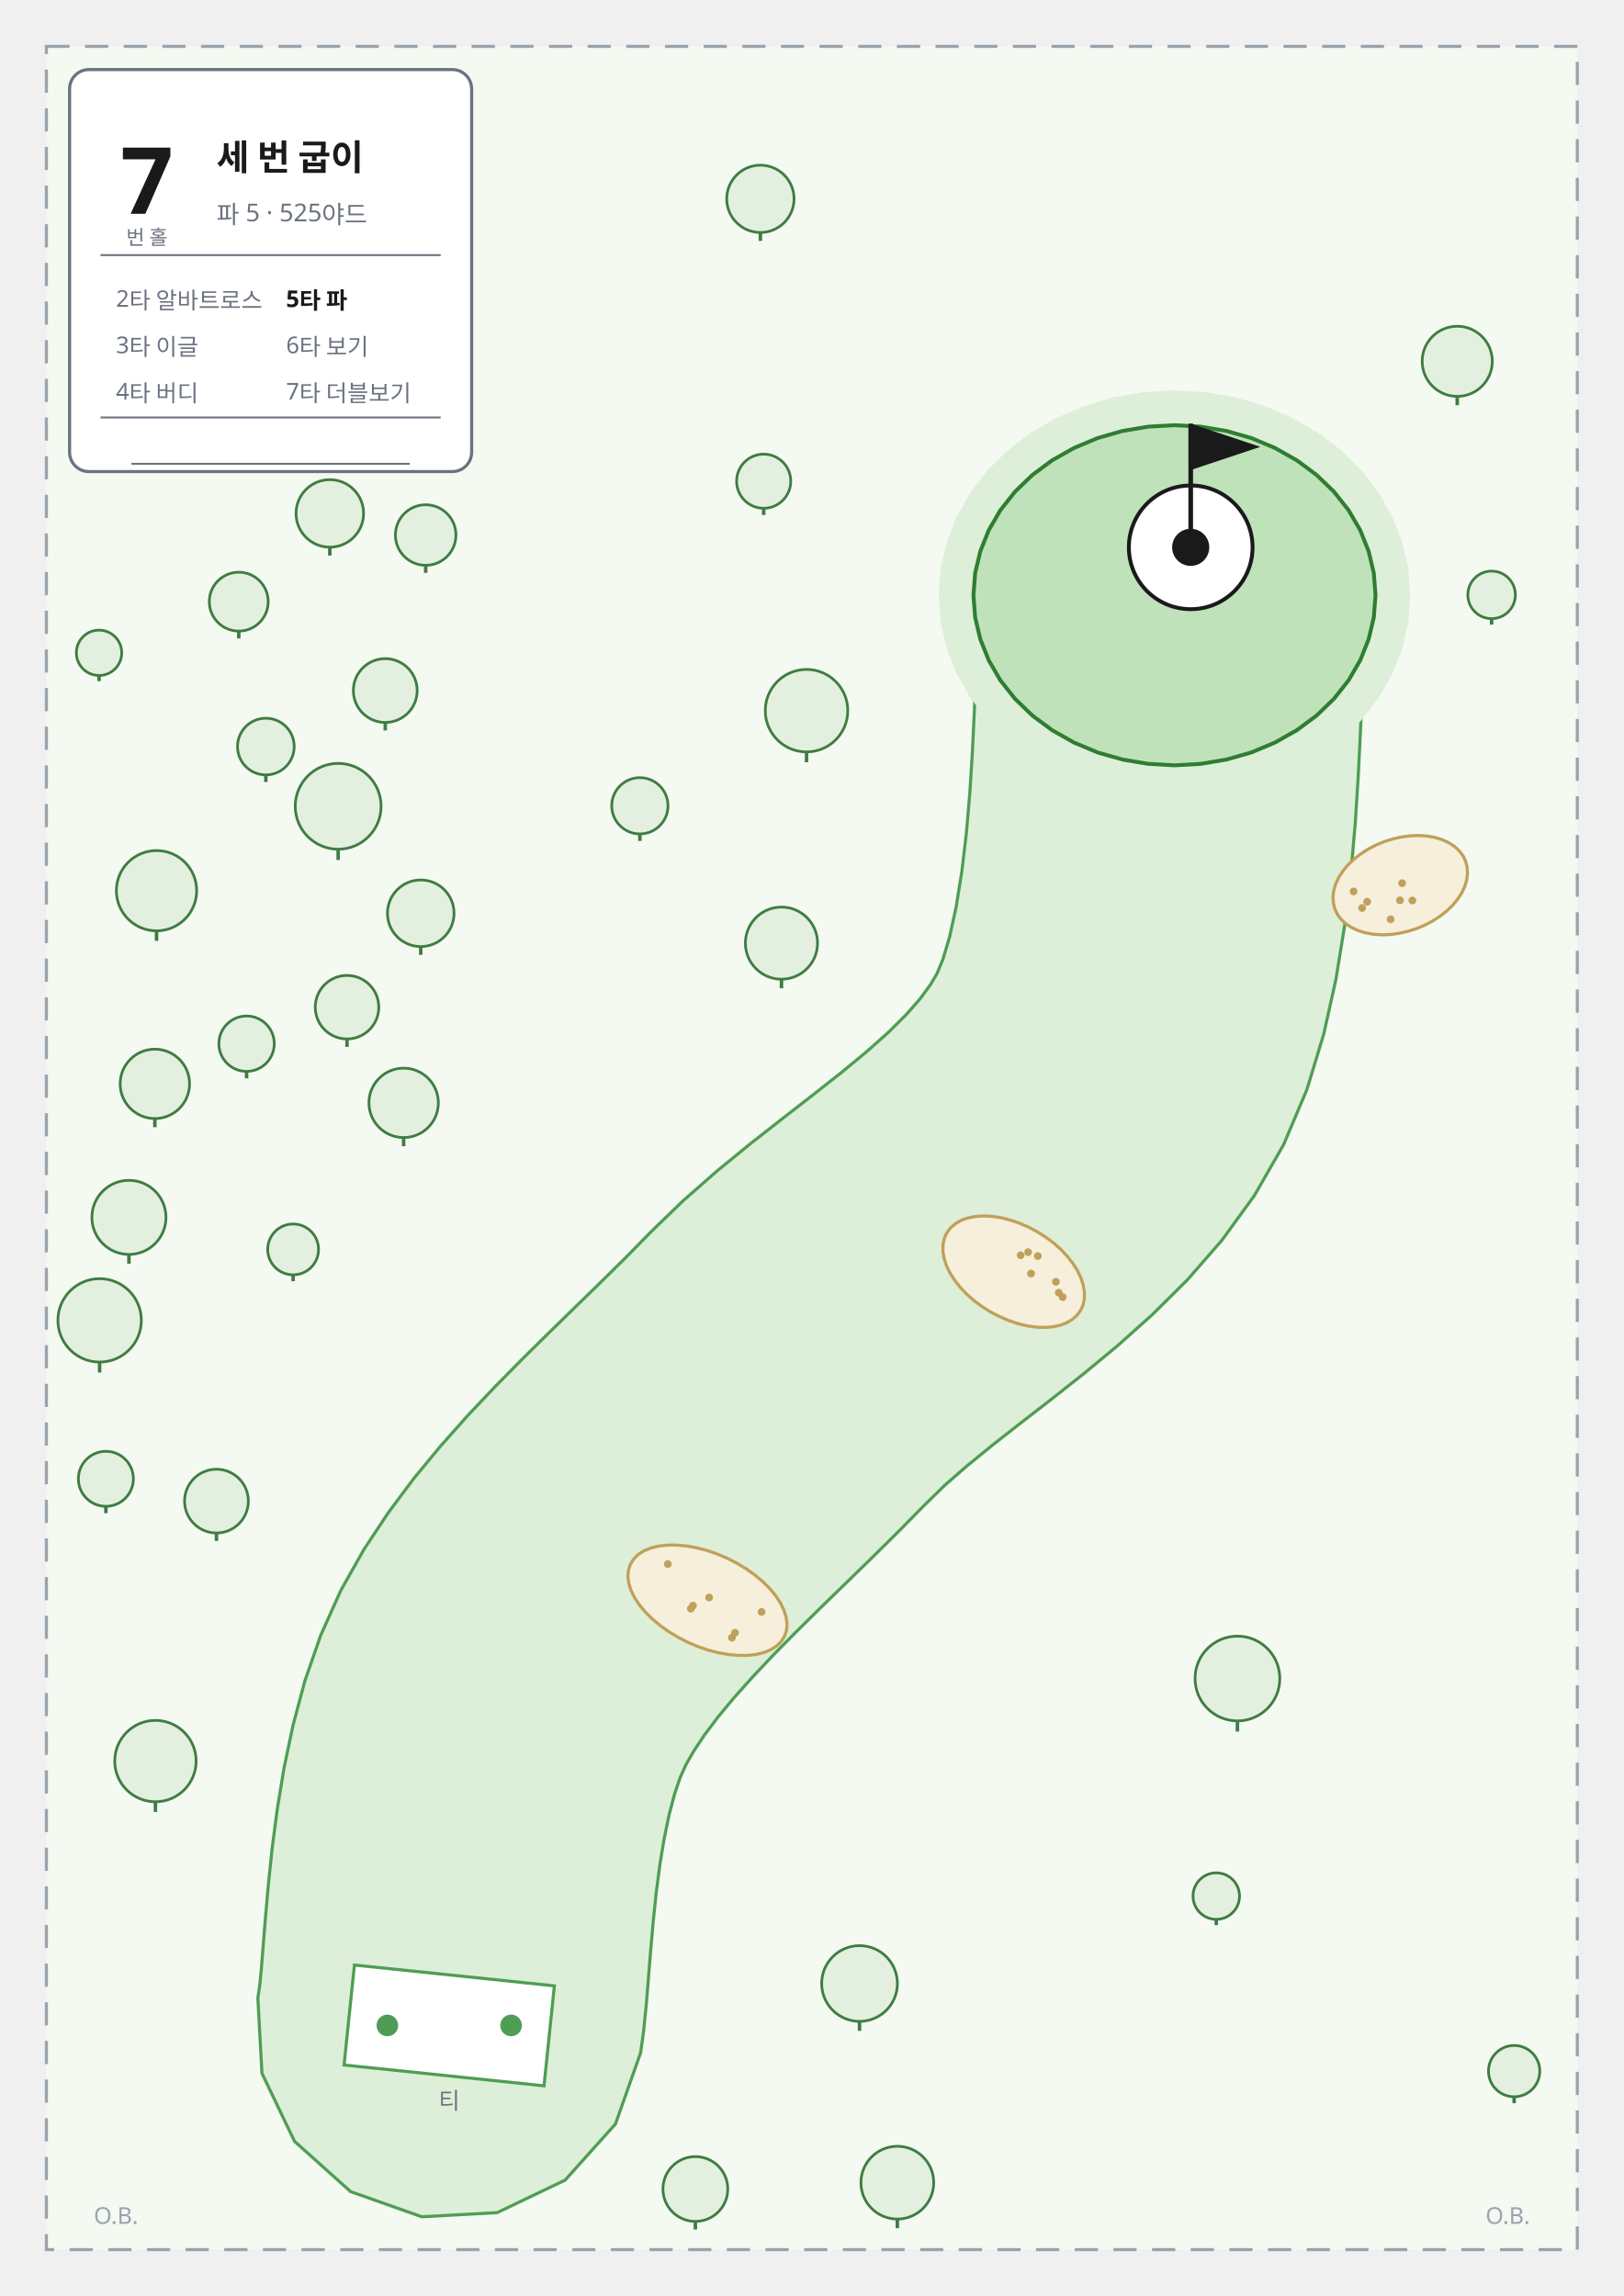
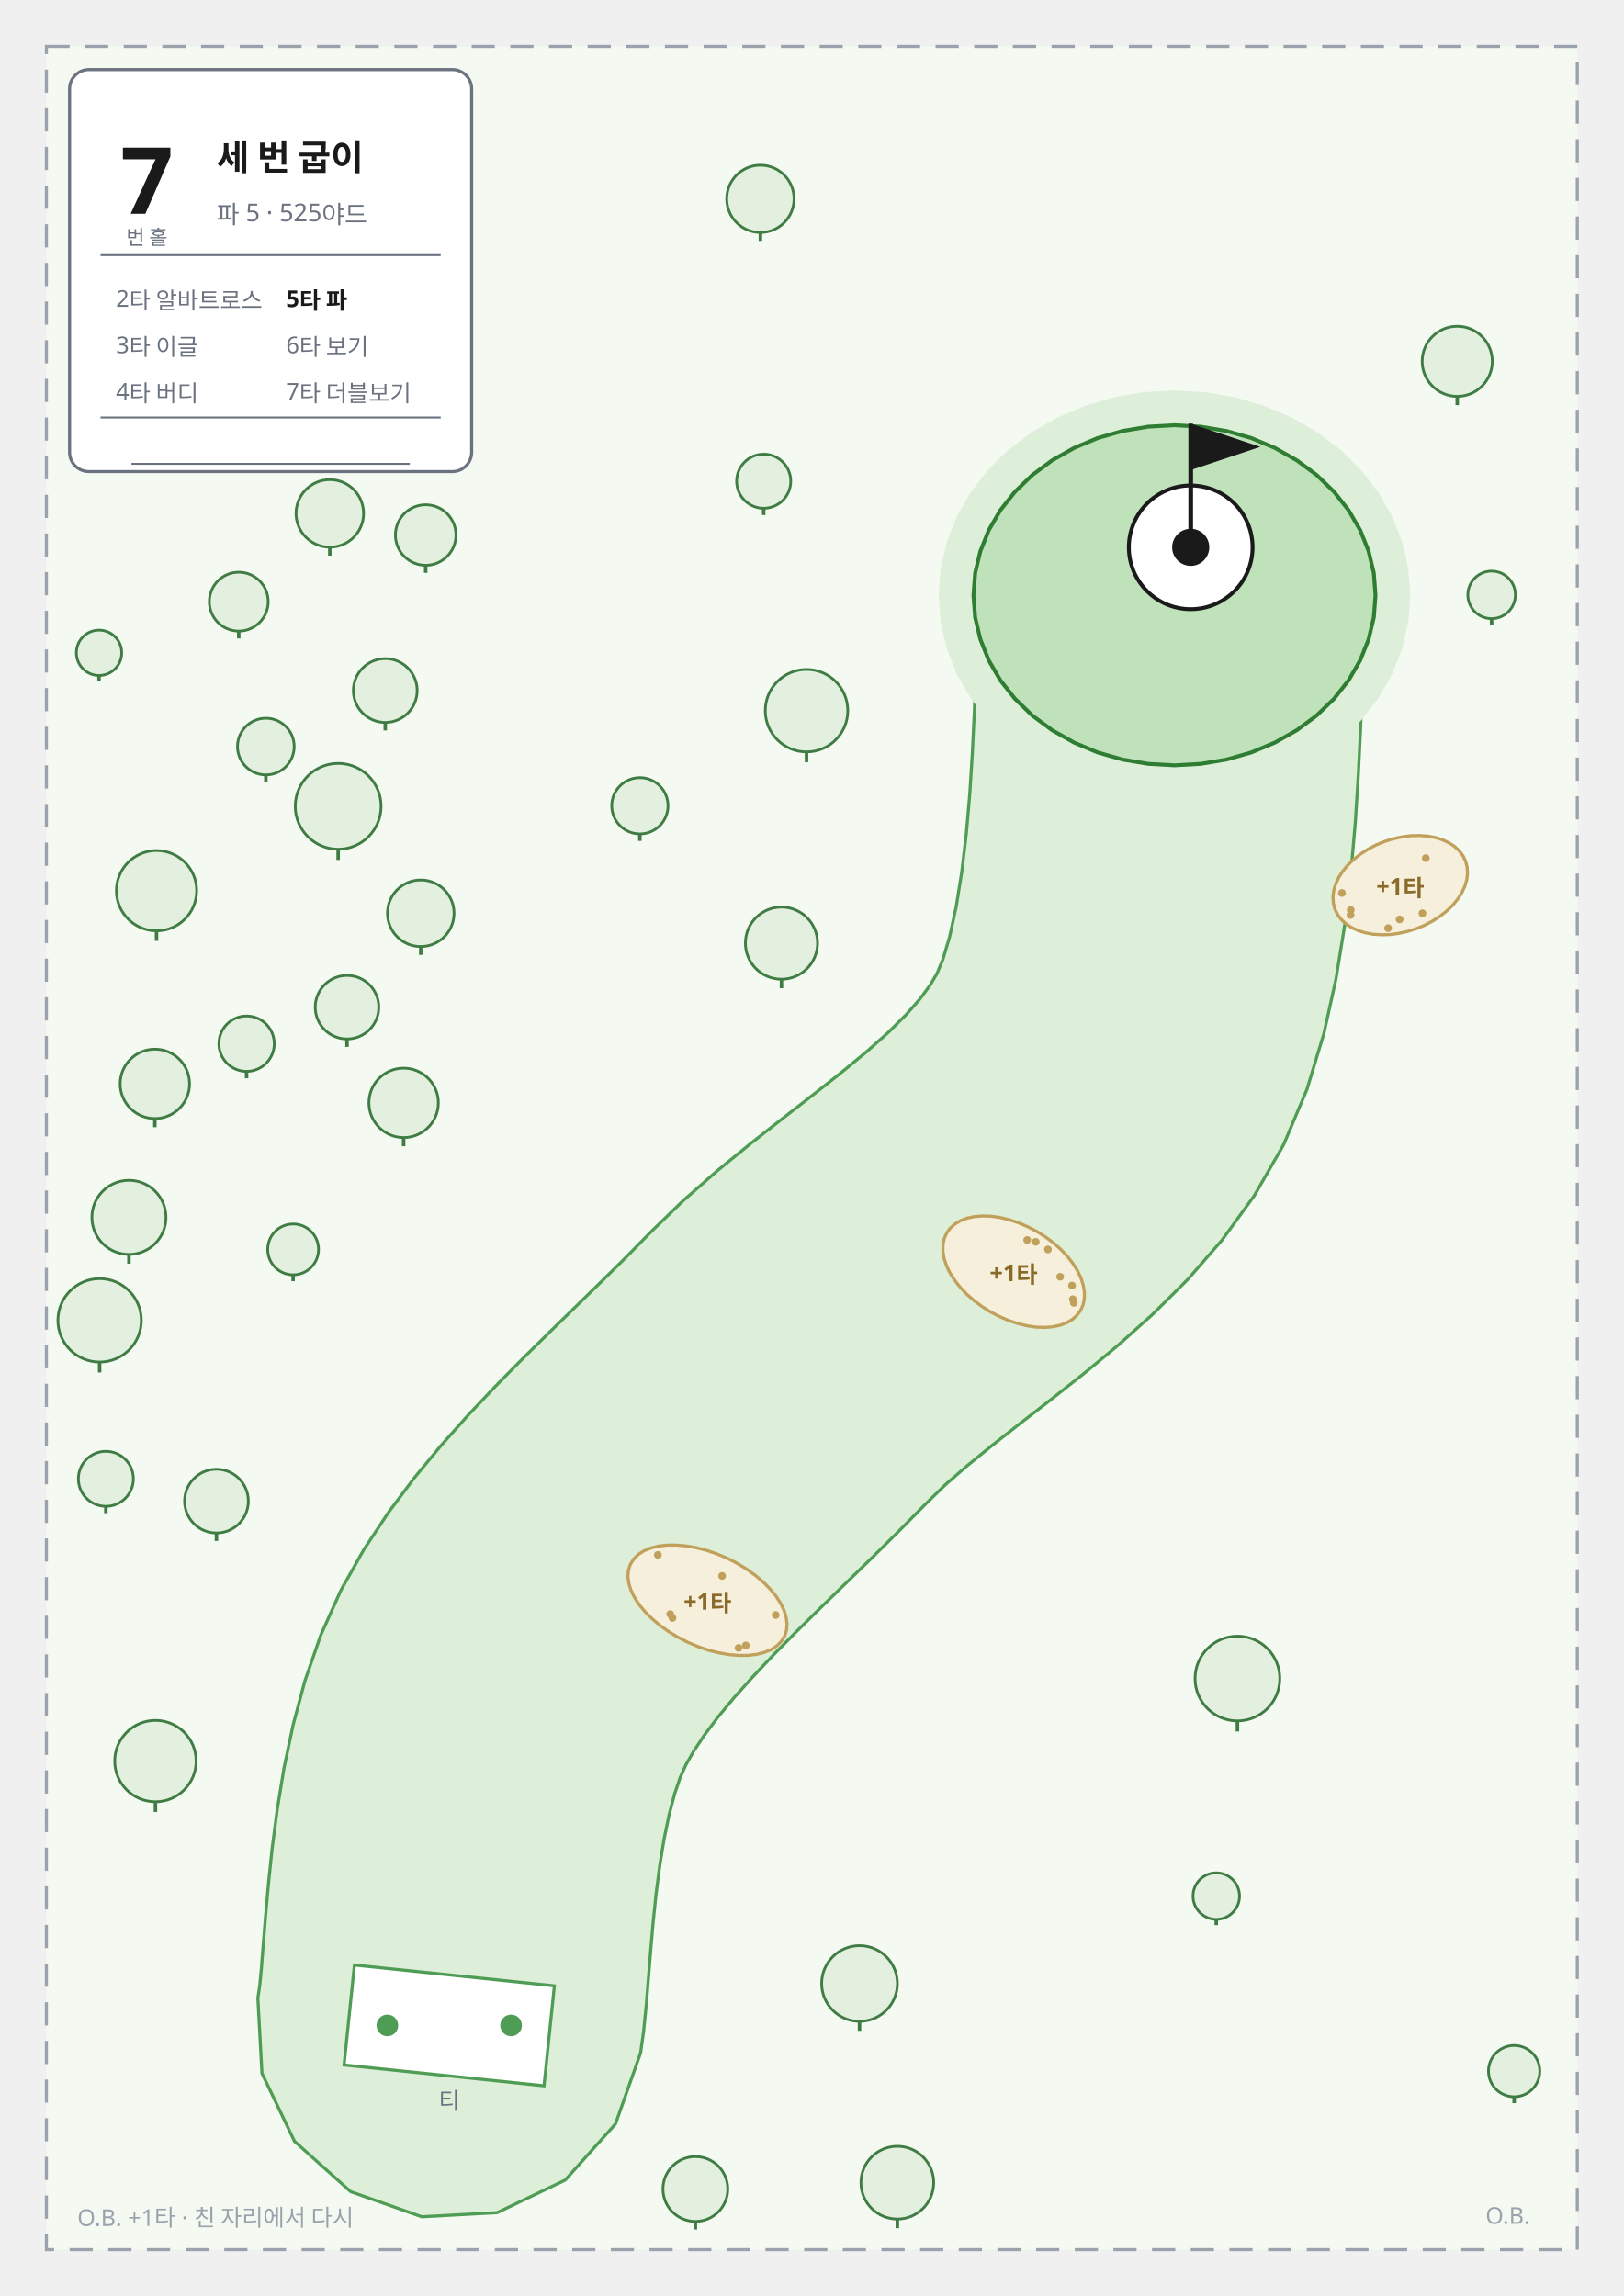
<svg xmlns="http://www.w3.org/2000/svg" width="210mm" height="297mm" viewBox="0 0 210 297" font-family="Noto Sans KR">
  <g id="pc-art" fill="#1a1a1a" stroke="none">
    <rect x="6" y="6" width="198" height="285" fill="#f4f9f1" stroke="#9aa3ad" stroke-width="0.4" stroke-dasharray="3 2" />
-     <text x="15" y="286.5" font-size="3" dominant-baseline="central" fill="#9aa3ad" text-anchor="middle">O.B.</text>
-     <text x="195" y="286.5" font-size="3" dominant-baseline="central" fill="#9aa3ad" text-anchor="middle">O.B.</text>
    <path d="M33.35 258.45 L33.59 256.86 L33.79 254.81 L34.03 251.79 L34.33 248.06 L34.71 243.78 L35.2 239.08 L35.86 234.04 L36.73 228.72 L37.9 223.17 L39.43 217.44 L41.48 211.53 L44.09 205.71 L47.08 200.41 L50.25 195.63 L53.58 191.17 L57.03 187 L60.54 183.06 L64.08 179.32 L67.61 175.74 L71.1 172.3 L74.5 168.98 L77.79 165.77 L80.94 162.66 L84.27 159.27 L88.32 155.35 L92.74 151.47 L97.06 147.94 L101.21 144.69 L105.12 141.65 L108.74 138.8 L111.99 136.12 L114.82 133.61 L117.16 131.29 L118.99 129.21 L120.32 127.4 L121.19 125.92 L121.95 124.09 L122.82 121.18 L123.66 117.32 L124.39 112.79 L124.98 107.82 L125.43 102.62 L125.76 97.36 L126.01 92.16 L126.13 89.15 L128.43 79.67 L134.17 71.79 L142.5 66.7 L152.13 65.19 L161.62 67.49 L169.5 73.23 L174.58 81.56 L176.09 91.19 L175.96 94.44 L175.68 100.16 L175.29 106.38 L174.72 112.93 L173.91 119.73 L172.78 126.68 L171.21 133.75 L169.03 140.93 L166.01 148.08 L162.23 154.66 L158.03 160.44 L153.6 165.52 L149.07 170.02 L144.57 174.05 L140.16 177.7 L135.93 181.04 L131.95 184.12 L128.29 186.99 L125.02 189.66 L122.21 192.11 L119.53 194.73 L116.34 197.97 L112.83 201.45 L109.4 204.79 L106.1 208 L102.97 211.09 L100.04 214.06 L97.36 216.9 L94.95 219.59 L92.85 222.12 L91.09 224.46 L89.69 226.57 L88.71 228.29 L87.98 229.9 L87.26 232.02 L86.54 234.73 L85.89 237.88 L85.33 241.31 L84.86 244.92 L84.48 248.59 L84.16 252.24 L83.87 255.81 L83.59 259.28 L83.24 262.76 L82.85 265.55 L79.6 274.75 L73.09 282.01 L64.29 286.22 L54.55 286.75 L45.35 283.5 L38.09 276.99 L33.88 268.19 Z" fill="#ddefd8" stroke="#4f9d54" stroke-width="0.4" />
    <path d="M182.4 77 L182.14 80.46 L181.36 83.86 L180.08 87.14 L178.31 90.25 L176.1 93.13 L173.47 95.74 L170.47 98.02 L167.15 99.95 L163.57 101.48 L159.79 102.6 L155.88 103.27 L151.9 103.5 L147.92 103.27 L144.01 102.6 L140.23 101.48 L136.65 99.95 L133.33 98.02 L130.33 95.74 L127.7 93.13 L125.49 90.25 L123.72 87.14 L122.44 83.86 L121.66 80.46 L121.4 77 L121.66 73.54 L122.44 70.14 L123.72 66.86 L125.49 63.75 L127.7 60.87 L130.33 58.26 L133.33 55.98 L136.65 54.05 L140.23 52.52 L144.01 51.4 L147.92 50.73 L151.9 50.5 L155.88 50.73 L159.79 51.4 L163.57 52.52 L167.15 54.05 L170.47 55.98 L173.47 58.26 L176.1 60.87 L178.31 63.75 L180.08 66.86 L181.36 70.14 L182.14 73.54 Z" fill="#ddefd8" stroke="none" />
    <path d="M177.9 77 L177.68 79.87 L177.01 82.69 L175.92 85.42 L174.42 88 L172.53 90.39 L170.28 92.56 L167.73 94.45 L164.9 96.05 L161.85 97.33 L158.63 98.25 L155.29 98.81 L151.9 99 L148.51 98.81 L145.17 98.25 L141.95 97.33 L138.9 96.05 L136.07 94.45 L133.52 92.56 L131.27 90.39 L129.38 88 L127.88 85.42 L126.79 82.69 L126.12 79.87 L125.9 77 L126.12 74.13 L126.79 71.31 L127.88 68.58 L129.38 66 L131.27 63.61 L133.52 61.44 L136.07 59.55 L138.9 57.95 L141.95 56.67 L145.17 55.75 L148.51 55.19 L151.9 55 L155.29 55.19 L158.63 55.75 L161.85 56.67 L164.9 57.95 L167.73 59.55 L170.28 61.44 L172.53 63.61 L174.42 66 L175.92 68.58 L177.01 71.31 L177.68 74.13 Z" fill="#bfe2bb" stroke="#2f7d32" stroke-width="0.5" />
    <path d="M101.47 211.65 L101.05 212.32 L100.47 212.9 L99.74 213.38 L98.87 213.74 L97.87 214 L96.76 214.13 L95.56 214.14 L94.29 214.03 L92.97 213.8 L91.63 213.46 L90.29 213 L88.96 212.44 L87.68 211.78 L86.47 211.05 L85.34 210.24 L84.32 209.38 L83.42 208.48 L82.66 207.56 L82.05 206.62 L81.6 205.69 L81.32 204.79 L81.21 203.92 L81.28 203.1 L81.53 202.35 L81.95 201.68 L82.53 201.1 L83.26 200.62 L84.13 200.26 L85.13 200 L86.24 199.87 L87.44 199.86 L88.71 199.97 L90.03 200.2 L91.37 200.54 L92.71 201 L94.04 201.56 L95.32 202.22 L96.53 202.95 L97.66 203.76 L98.68 204.62 L99.58 205.52 L100.34 206.44 L100.95 207.38 L101.4 208.31 L101.68 209.21 L101.79 210.08 L101.72 210.9 Z" fill="#f6efdb" stroke="#c0a05a" stroke-width="0.4" />
-     <circle cx="86.374" cy="202.32" r="0.5" fill="#c0a05a" stroke="none" />
-     <circle cx="89.624" cy="207.699" r="0.5" fill="#c0a05a" stroke="none" />
-     <circle cx="95.068" cy="211.205" r="0.5" fill="#c0a05a" stroke="none" />
-     <circle cx="91.715" cy="206.643" r="0.5" fill="#c0a05a" stroke="none" />
-     <circle cx="98.499" cy="208.516" r="0.5" fill="#c0a05a" stroke="none" />
-     <circle cx="89.353" cy="208.084" r="0.5" fill="#c0a05a" stroke="none" />
-     <circle cx="94.663" cy="211.847" r="0.5" fill="#c0a05a" stroke="none" />
+     <circle cx="85.083" cy="201.141" r="0.5" fill="#c0a05a" stroke="none" />
+     <circle cx="86.686" cy="208.794" r="0.5" fill="#c0a05a" stroke="none" />
+     <circle cx="96.461" cy="212.846" r="0.5" fill="#c0a05a" stroke="none" />
+     <circle cx="93.39" cy="203.858" r="0.5" fill="#c0a05a" stroke="none" />
+     <circle cx="100.32" cy="208.911" r="0.5" fill="#c0a05a" stroke="none" />
+     <circle cx="86.973" cy="209.286" r="0.5" fill="#c0a05a" stroke="none" />
+     <circle cx="95.526" cy="213.168" r="0.5" fill="#c0a05a" stroke="none" />
+     <text x="91.5" y="207" font-size="3" dominant-baseline="central" fill="#8a6a28" text-anchor="middle" font-weight="bold">+1타</text>
    <path d="M139.76 169.5 L139.29 170.14 L138.69 170.67 L137.95 171.11 L137.1 171.43 L136.14 171.63 L135.1 171.71 L133.99 171.67 L132.83 171.5 L131.64 171.21 L130.44 170.81 L129.26 170.3 L128.1 169.7 L127 169 L125.96 168.23 L125.01 167.39 L124.17 166.5 L123.45 165.58 L122.85 164.64 L122.4 163.7 L122.1 162.77 L121.95 161.87 L121.96 161.02 L122.12 160.22 L122.44 159.5 L122.91 158.86 L123.51 158.33 L124.25 157.89 L125.1 157.57 L126.06 157.37 L127.1 157.29 L128.21 157.33 L129.37 157.5 L130.56 157.79 L131.76 158.19 L132.94 158.7 L134.1 159.3 L135.2 160 L136.24 160.77 L137.19 161.61 L138.03 162.5 L138.75 163.42 L139.35 164.36 L139.8 165.3 L140.1 166.23 L140.25 167.13 L140.24 167.98 L140.08 168.78 Z" fill="#f6efdb" stroke="#c0a05a" stroke-width="0.4" />
-     <circle cx="133.348" cy="164.745" r="0.5" fill="#c0a05a" stroke="none" />
-     <circle cx="132.005" cy="162.38" r="0.5" fill="#c0a05a" stroke="none" />
-     <circle cx="136.94" cy="167.217" r="0.5" fill="#c0a05a" stroke="none" />
-     <circle cx="136.565" cy="165.803" r="0.5" fill="#c0a05a" stroke="none" />
-     <circle cx="132.97" cy="161.972" r="0.5" fill="#c0a05a" stroke="none" />
-     <circle cx="134.226" cy="162.474" r="0.5" fill="#c0a05a" stroke="none" />
-     <circle cx="137.443" cy="167.784" r="0.5" fill="#c0a05a" stroke="none" />
+     <circle cx="137.115" cy="165.156" r="0.5" fill="#c0a05a" stroke="none" />
+     <circle cx="132.85" cy="160.401" r="0.5" fill="#c0a05a" stroke="none" />
+     <circle cx="138.756" cy="168.063" r="0.5" fill="#c0a05a" stroke="none" />
+     <circle cx="138.65" cy="166.3" r="0.5" fill="#c0a05a" stroke="none" />
+     <circle cx="133.957" cy="160.637" r="0.5" fill="#c0a05a" stroke="none" />
+     <circle cx="135.537" cy="161.624" r="0.5" fill="#c0a05a" stroke="none" />
+     <circle cx="138.884" cy="168.53" r="0.5" fill="#c0a05a" stroke="none" />
+     <text x="131.1" y="164.5" font-size="3" dominant-baseline="central" fill="#8a6a28" text-anchor="middle" font-weight="bold">+1타</text>
    <path d="M189.56 111.42 L189.75 112.18 L189.8 112.99 L189.7 113.81 L189.45 114.65 L189.06 115.49 L188.53 116.31 L187.88 117.1 L187.11 117.84 L186.23 118.53 L185.27 119.15 L184.24 119.69 L183.15 120.14 L182.03 120.49 L180.89 120.74 L179.76 120.89 L178.65 120.92 L177.58 120.85 L176.57 120.66 L175.64 120.37 L174.8 119.98 L174.07 119.5 L173.46 118.93 L172.98 118.29 L172.64 117.58 L172.45 116.82 L172.4 116.01 L172.5 115.19 L172.75 114.35 L173.14 113.51 L173.67 112.69 L174.32 111.9 L175.09 111.16 L175.97 110.47 L176.93 109.85 L177.96 109.31 L179.05 108.86 L180.17 108.51 L181.31 108.26 L182.44 108.11 L183.55 108.08 L184.62 108.15 L185.63 108.34 L186.56 108.63 L187.4 109.02 L188.13 109.5 L188.74 110.07 L189.22 110.71 Z" fill="#f6efdb" stroke="#c0a05a" stroke-width="0.4" />
-     <circle cx="182.668" cy="116.485" r="0.5" fill="#c0a05a" stroke="none" />
-     <circle cx="176.823" cy="116.647" r="0.5" fill="#c0a05a" stroke="none" />
-     <circle cx="176.178" cy="117.453" r="0.5" fill="#c0a05a" stroke="none" />
-     <circle cx="181.063" cy="116.461" r="0.5" fill="#c0a05a" stroke="none" />
-     <circle cx="181.342" cy="114.244" r="0.5" fill="#c0a05a" stroke="none" />
-     <circle cx="179.852" cy="118.919" r="0.5" fill="#c0a05a" stroke="none" />
-     <circle cx="175.068" cy="115.309" r="0.5" fill="#c0a05a" stroke="none" />
+     <circle cx="183.973" cy="118.136" r="0.5" fill="#c0a05a" stroke="none" />
+     <circle cx="174.691" cy="117.716" r="0.5" fill="#c0a05a" stroke="none" />
+     <circle cx="174.671" cy="118.357" r="0.5" fill="#c0a05a" stroke="none" />
+     <circle cx="181.017" cy="118.929" r="0.5" fill="#c0a05a" stroke="none" />
+     <circle cx="184.406" cy="111.001" r="0.5" fill="#c0a05a" stroke="none" />
+     <circle cx="179.529" cy="120.062" r="0.5" fill="#c0a05a" stroke="none" />
+     <circle cx="173.555" cy="115.512" r="0.5" fill="#c0a05a" stroke="none" />
+     <text x="181.1" y="114.5" font-size="3" dominant-baseline="central" fill="#8a6a28" text-anchor="middle" font-weight="bold">+1타</text>
    <line x1="20.245" y1="118.072" x2="20.245" y2="121.706" stroke="#3f7c43" stroke-width="0.45" />
    <circle cx="20.245" cy="115.217" r="5.192" fill="#e4f0df" stroke="#3f7c43" stroke-width="0.35" />
    <line x1="52.204" y1="145.13" x2="52.204" y2="148.271" stroke="#3f7c43" stroke-width="0.45" />
    <circle cx="52.204" cy="142.661" r="4.488" fill="#e4f0df" stroke="#3f7c43" stroke-width="0.35" />
    <line x1="49.827" y1="91.595" x2="49.827" y2="94.484" stroke="#3f7c43" stroke-width="0.45" />
    <circle cx="49.827" cy="89.326" r="4.127" fill="#e4f0df" stroke="#3f7c43" stroke-width="0.35" />
    <line x1="12.885" y1="173.763" x2="12.885" y2="177.539" stroke="#3f7c43" stroke-width="0.45" />
    <circle cx="12.885" cy="170.796" r="5.394" fill="#e4f0df" stroke="#3f7c43" stroke-width="0.35" />
    <line x1="44.881" y1="132.546" x2="44.881" y2="135.421" stroke="#3f7c43" stroke-width="0.45" />
    <circle cx="44.881" cy="130.287" r="4.108" fill="#e4f0df" stroke="#3f7c43" stroke-width="0.35" />
    <line x1="37.911" y1="163.426" x2="37.911" y2="165.727" stroke="#3f7c43" stroke-width="0.45" />
    <circle cx="37.911" cy="161.618" r="3.287" fill="#e4f0df" stroke="#3f7c43" stroke-width="0.35" />
    <line x1="34.383" y1="98.588" x2="34.383" y2="101.154" stroke="#3f7c43" stroke-width="0.45" />
    <circle cx="34.383" cy="96.572" r="3.665" fill="#e4f0df" stroke="#3f7c43" stroke-width="0.35" />
    <line x1="20.03" y1="142.67" x2="20.03" y2="145.811" stroke="#3f7c43" stroke-width="0.45" />
    <circle cx="20.03" cy="140.202" r="4.487" fill="#e4f0df" stroke="#3f7c43" stroke-width="0.35" />
    <line x1="42.656" y1="68.814" x2="42.656" y2="71.871" stroke="#3f7c43" stroke-width="0.45" />
    <circle cx="42.656" cy="66.413" r="4.367" fill="#e4f0df" stroke="#3f7c43" stroke-width="0.35" />
    <line x1="27.995" y1="196.444" x2="27.995" y2="199.331" stroke="#3f7c43" stroke-width="0.45" />
    <circle cx="27.995" cy="194.176" r="4.124" fill="#e4f0df" stroke="#3f7c43" stroke-width="0.35" />
    <line x1="30.879" y1="79.922" x2="30.879" y2="82.588" stroke="#3f7c43" stroke-width="0.45" />
    <circle cx="30.879" cy="77.828" r="3.808" fill="#e4f0df" stroke="#3f7c43" stroke-width="0.35" />
    <line x1="54.417" y1="120.505" x2="54.417" y2="123.519" stroke="#3f7c43" stroke-width="0.45" />
    <circle cx="54.417" cy="118.136" r="4.306" fill="#e4f0df" stroke="#3f7c43" stroke-width="0.35" />
    <line x1="43.736" y1="107.353" x2="43.736" y2="111.238" stroke="#3f7c43" stroke-width="0.45" />
    <circle cx="43.736" cy="104.3" r="5.55" fill="#e4f0df" stroke="#3f7c43" stroke-width="0.35" />
    <line x1="16.676" y1="160.108" x2="16.676" y2="163.462" stroke="#3f7c43" stroke-width="0.45" />
    <circle cx="16.676" cy="157.474" r="4.791" fill="#e4f0df" stroke="#3f7c43" stroke-width="0.35" />
    <line x1="55.055" y1="71.363" x2="55.055" y2="74.103" stroke="#3f7c43" stroke-width="0.45" />
    <circle cx="55.055" cy="69.209" r="3.915" fill="#e4f0df" stroke="#3f7c43" stroke-width="0.35" />
    <line x1="12.809" y1="86.057" x2="12.809" y2="88.11" stroke="#3f7c43" stroke-width="0.45" />
    <circle cx="12.809" cy="84.444" r="2.932" fill="#e4f0df" stroke="#3f7c43" stroke-width="0.35" />
    <line x1="31.89" y1="136.977" x2="31.89" y2="139.484" stroke="#3f7c43" stroke-width="0.45" />
    <circle cx="31.89" cy="135.008" r="3.581" fill="#e4f0df" stroke="#3f7c43" stroke-width="0.35" />
    <line x1="13.693" y1="193.249" x2="13.693" y2="195.738" stroke="#3f7c43" stroke-width="0.45" />
    <circle cx="13.693" cy="191.293" r="3.556" fill="#e4f0df" stroke="#3f7c43" stroke-width="0.35" />
    <line x1="104.312" y1="94.864" x2="104.312" y2="98.597" stroke="#3f7c43" stroke-width="0.45" />
    <circle cx="104.312" cy="91.93" r="5.334" fill="#e4f0df" stroke="#3f7c43" stroke-width="0.35" />
    <line x1="111.166" y1="259.27" x2="111.166" y2="262.698" stroke="#3f7c43" stroke-width="0.45" />
    <circle cx="111.166" cy="256.577" r="4.897" fill="#e4f0df" stroke="#3f7c43" stroke-width="0.35" />
    <line x1="98.344" y1="28.115" x2="98.344" y2="31.162" stroke="#3f7c43" stroke-width="0.45" />
    <circle cx="98.344" cy="25.721" r="4.353" fill="#e4f0df" stroke="#3f7c43" stroke-width="0.35" />
    <line x1="157.305" y1="246.924" x2="157.305" y2="249.028" stroke="#3f7c43" stroke-width="0.45" />
    <circle cx="157.305" cy="245.27" r="3.007" fill="#e4f0df" stroke="#3f7c43" stroke-width="0.35" />
    <line x1="188.47" y1="49.232" x2="188.47" y2="52.406" stroke="#3f7c43" stroke-width="0.45" />
    <circle cx="188.47" cy="46.738" r="4.534" fill="#e4f0df" stroke="#3f7c43" stroke-width="0.35" />
    <line x1="89.935" y1="285.466" x2="89.935" y2="288.401" stroke="#3f7c43" stroke-width="0.45" />
    <circle cx="89.935" cy="283.16" r="4.192" fill="#e4f0df" stroke="#3f7c43" stroke-width="0.35" />
    <line x1="195.831" y1="269.734" x2="195.831" y2="272.056" stroke="#3f7c43" stroke-width="0.45" />
    <circle cx="195.831" cy="267.91" r="3.317" fill="#e4f0df" stroke="#3f7c43" stroke-width="0.35" />
    <line x1="20.103" y1="230.7" x2="20.103" y2="234.384" stroke="#3f7c43" stroke-width="0.45" />
    <circle cx="20.103" cy="227.805" r="5.263" fill="#e4f0df" stroke="#3f7c43" stroke-width="0.35" />
    <line x1="101.07" y1="124.567" x2="101.07" y2="127.832" stroke="#3f7c43" stroke-width="0.45" />
    <circle cx="101.07" cy="122.001" r="4.665" fill="#e4f0df" stroke="#3f7c43" stroke-width="0.35" />
    <line x1="160.043" y1="220.142" x2="160.043" y2="223.979" stroke="#3f7c43" stroke-width="0.45" />
    <circle cx="160.043" cy="217.127" r="5.481" fill="#e4f0df" stroke="#3f7c43" stroke-width="0.35" />
    <line x1="116.055" y1="284.929" x2="116.055" y2="288.224" stroke="#3f7c43" stroke-width="0.45" />
    <circle cx="116.055" cy="282.34" r="4.707" fill="#e4f0df" stroke="#3f7c43" stroke-width="0.35" />
    <line x1="98.77" y1="64.173" x2="98.77" y2="66.623" stroke="#3f7c43" stroke-width="0.45" />
    <circle cx="98.77" cy="62.247" r="3.5" fill="#e4f0df" stroke="#3f7c43" stroke-width="0.35" />
    <line x1="192.916" y1="78.642" x2="192.916" y2="80.793" stroke="#3f7c43" stroke-width="0.45" />
    <circle cx="192.916" cy="76.951" r="3.074" fill="#e4f0df" stroke="#3f7c43" stroke-width="0.35" />
    <line x1="82.757" y1="106.234" x2="82.757" y2="108.78" stroke="#3f7c43" stroke-width="0.45" />
    <circle cx="82.757" cy="104.233" r="3.638" fill="#e4f0df" stroke="#3f7c43" stroke-width="0.35" />
+     <text x="10" y="286.5" font-size="3" dominant-baseline="central" fill="#9aa3ad" text-anchor="start">O.B. +1타 · 친 자리에서 다시</text>
+     <text x="195" y="286.5" font-size="3" dominant-baseline="central" fill="#9aa3ad" text-anchor="middle">O.B.</text>
    <path d="M44.5 267.12 L45.84 254.19 L71.7 256.88 L70.36 269.81 Z" fill="#ffffff" stroke="#4f9d54" stroke-width="0.4" />
    <circle cx="50.1" cy="262" r="1.4" fill="#4f9d54" stroke="none" />
    <circle cx="66.1" cy="262" r="1.4" fill="#4f9d54" stroke="none" />
    <text x="58.1" y="271.5" font-size="3" dominant-baseline="central" fill="#6b7280" text-anchor="middle">티</text>
    <circle cx="154" cy="70.8" r="8" fill="#ffffff" stroke="#1a1a1a" stroke-width="0.5" />
    <circle cx="154" cy="70.8" r="2.4" fill="#1a1a1a" stroke="none" />
    <line x1="154" y1="70.8" x2="154" y2="54.8" stroke="#1a1a1a" stroke-width="0.6" />
    <path d="M154 54.8 L163 57.8 L154 60.8 Z" fill="#1a1a1a" stroke="none" />
    <rect x="9" y="9" width="52" height="52" fill="#ffffff" stroke="#6b7280" stroke-width="0.4" rx="2.5" />
    <text x="19" y="23" font-size="12" dominant-baseline="central" text-anchor="middle" font-weight="bold">7</text>
    <text x="19" y="30.5" font-size="2.6" dominant-baseline="central" fill="#6b7280" text-anchor="middle">번 홀</text>
    <text x="28" y="20" font-size="4.6" dominant-baseline="central" text-anchor="start" font-weight="bold">세 번 굽이</text>
    <text x="28" y="27.5" font-size="3.2" dominant-baseline="central" fill="#6b7280" text-anchor="start">파 5 · 525야드</text>
    <line x1="13" y1="33" x2="57" y2="33" stroke="#6b7280" stroke-width="0.25" />
    <line x1="13" y1="54" x2="57" y2="54" stroke="#6b7280" stroke-width="0.25" />
    <text x="15" y="38.5" font-size="3" dominant-baseline="central" text-anchor="start" fill="#6b7280">2타 알바트로스</text>
    <text x="15" y="44.5" font-size="3" dominant-baseline="central" text-anchor="start" fill="#6b7280">3타 이글</text>
    <text x="15" y="50.5" font-size="3" dominant-baseline="central" text-anchor="start" fill="#6b7280">4타 버디</text>
    <text x="37" y="38.5" font-size="3" dominant-baseline="central" text-anchor="start" font-weight="bold" fill="#1a1a1a">5타 파</text>
    <text x="37" y="44.5" font-size="3" dominant-baseline="central" text-anchor="start" fill="#6b7280">6타 보기</text>
    <text x="37" y="50.5" font-size="3" dominant-baseline="central" text-anchor="start" fill="#6b7280">7타 더블보기</text>
    <line x1="17" y1="60" x2="53" y2="60" stroke="#6b7280" stroke-width="0.25" />
  </g>
  <g id="pc-slot" />
</svg>
